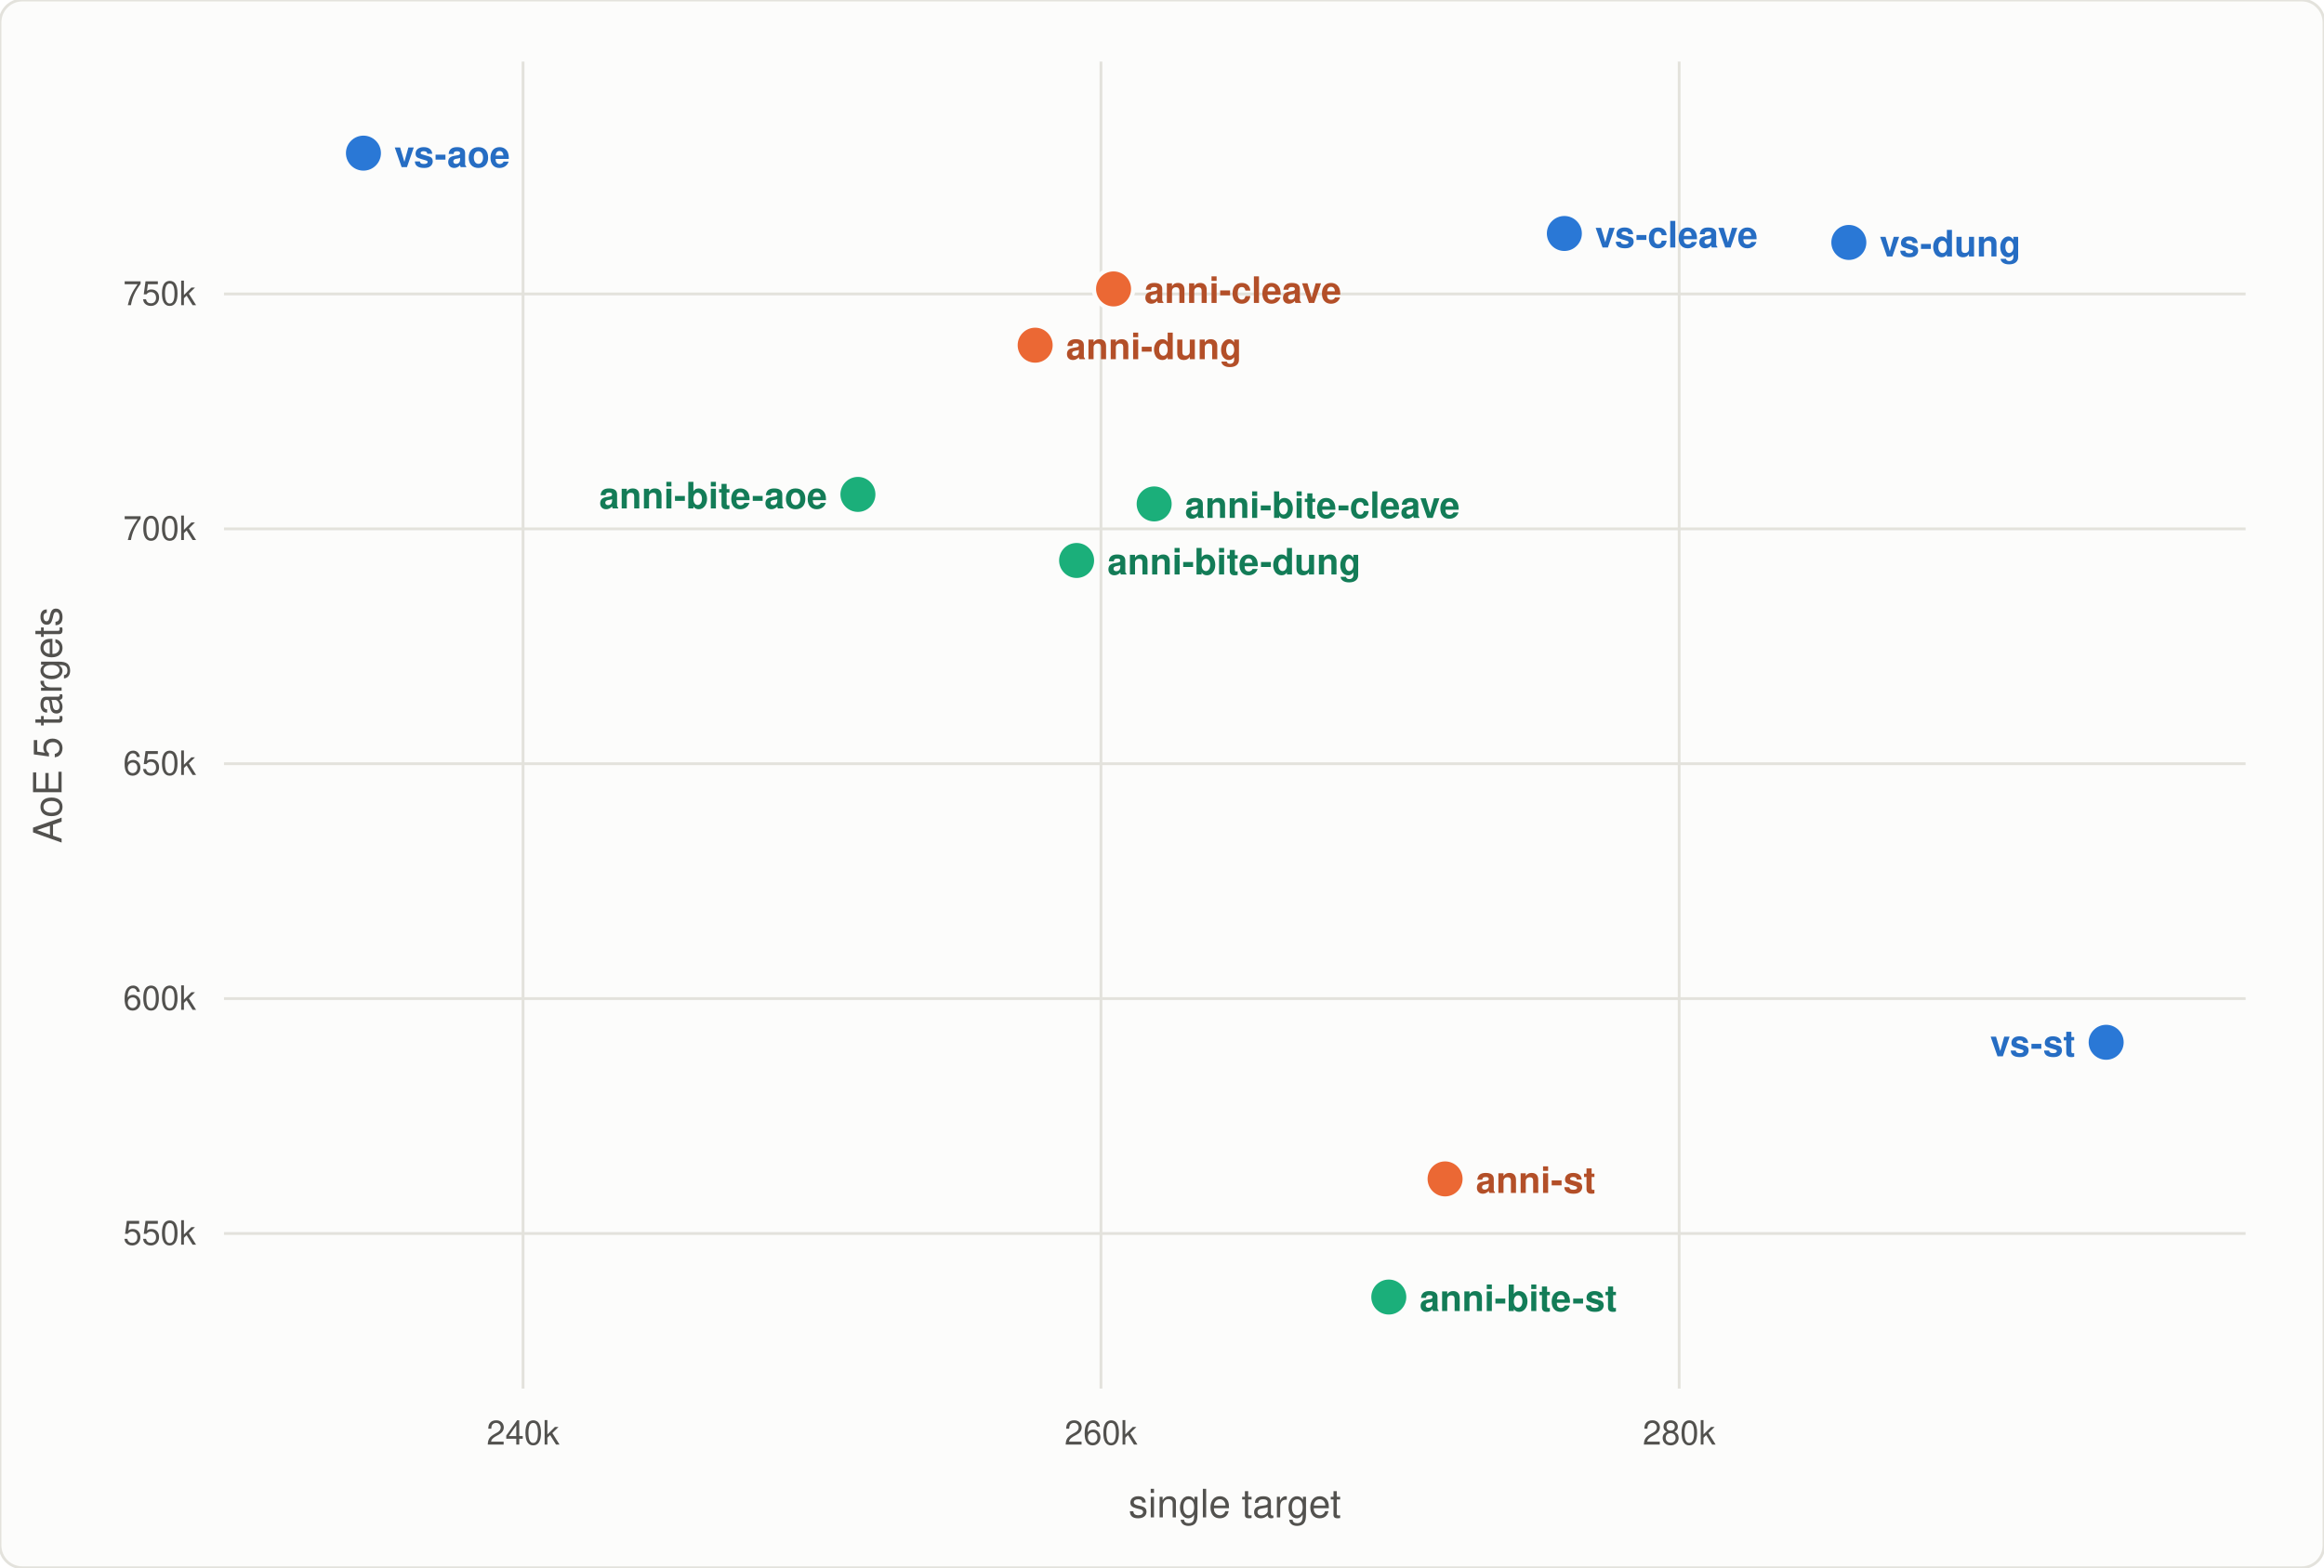
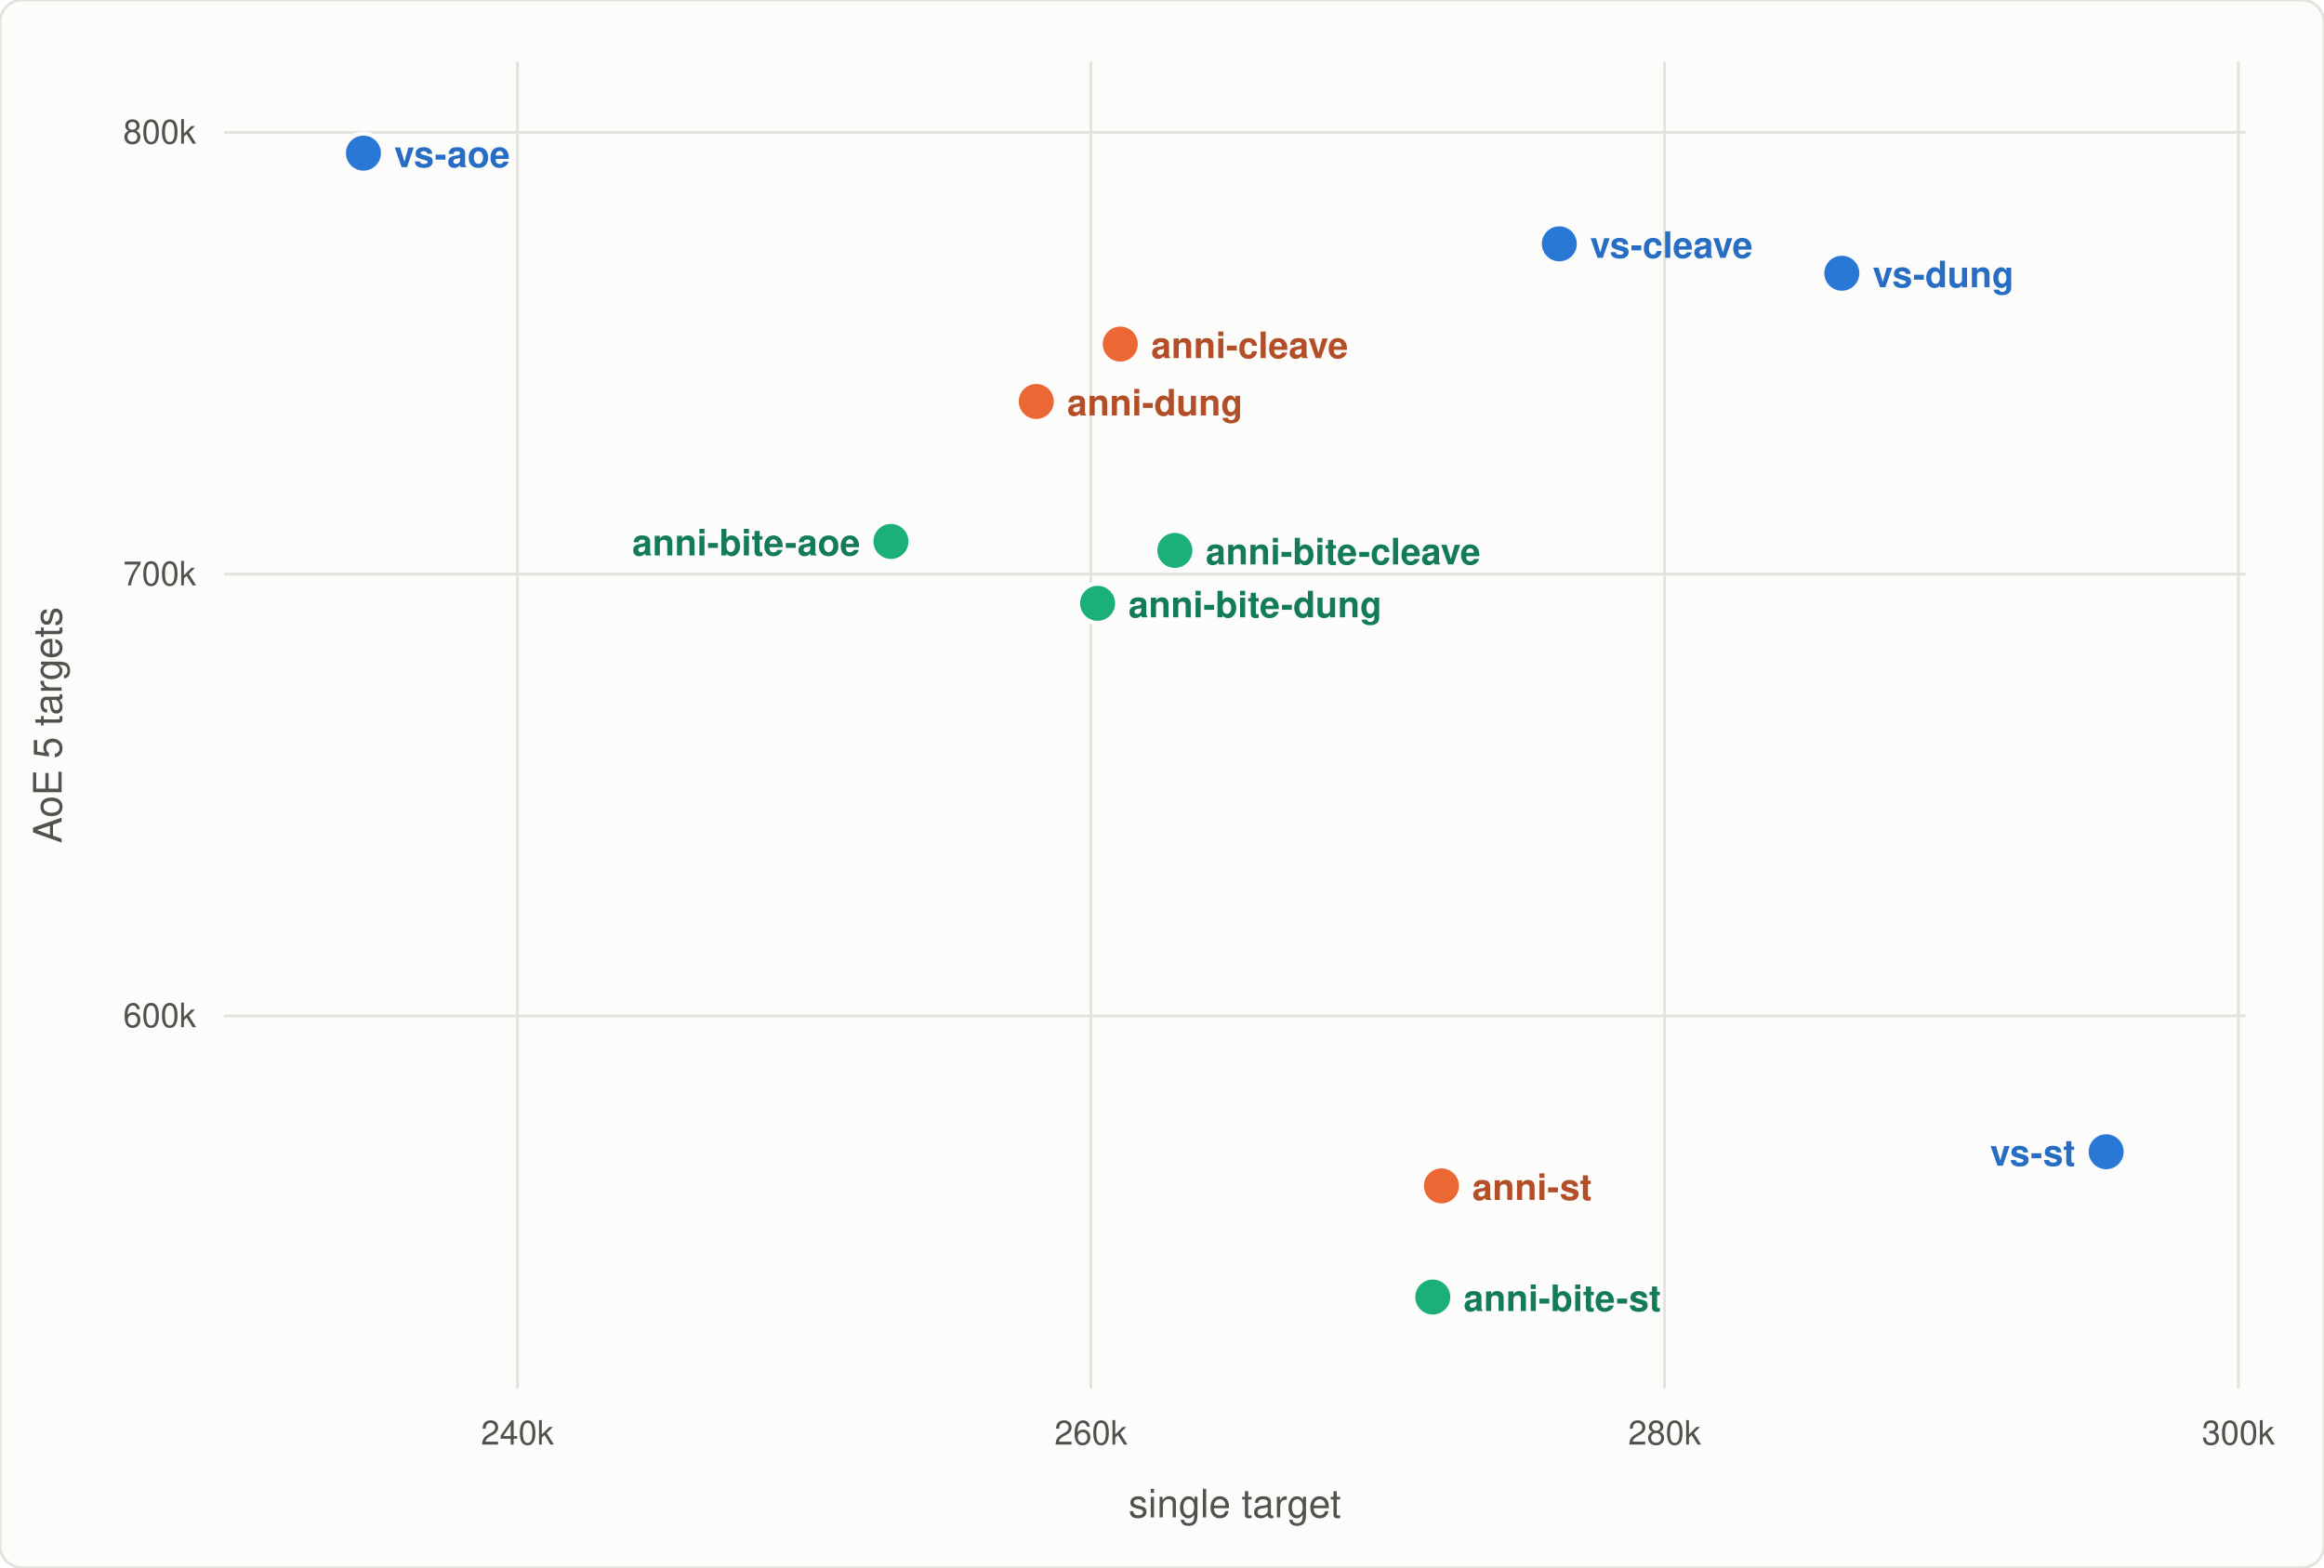
<svg xmlns="http://www.w3.org/2000/svg" viewBox="0 0 830 560" width="830" height="560" font-family="system-ui, -apple-system, Segoe UI, Helvetica, Arial, sans-serif" role="img" aria-labelledby="title desc">
  <rect width="830" height="560" rx="8" fill="#fcfcfb" stroke="#e3e2dc" />
-   <line x1="186.8" x2="186.8" y1="22" y2="496" stroke="#e3e2dc" />
-   <text x="186.8" y="516.0" font-size="12" fill="#52514e" text-anchor="middle">240k</text>
-   <line x1="393.2" x2="393.2" y1="22" y2="496" stroke="#e3e2dc" />
-   <text x="393.2" y="516.0" font-size="12" fill="#52514e" text-anchor="middle">260k</text>
-   <line x1="599.7" x2="599.7" y1="22" y2="496" stroke="#e3e2dc" />
-   <text x="599.7" y="516.0" font-size="12" fill="#52514e" text-anchor="middle">280k</text>
-   <line x1="80" x2="802" y1="440.6" y2="440.6" stroke="#e3e2dc" />
-   <text x="70.0" y="444.6" font-size="12" fill="#52514e" text-anchor="end">550k</text>
-   <line x1="80" x2="802" y1="356.7" y2="356.7" stroke="#e3e2dc" />
-   <text x="70.0" y="360.7" font-size="12" fill="#52514e" text-anchor="end">600k</text>
-   <line x1="80" x2="802" y1="272.8" y2="272.8" stroke="#e3e2dc" />
-   <text x="70.0" y="276.8" font-size="12" fill="#52514e" text-anchor="end">650k</text>
-   <line x1="80" x2="802" y1="188.9" y2="188.9" stroke="#e3e2dc" />
-   <text x="70.0" y="192.9" font-size="12" fill="#52514e" text-anchor="end">700k</text>
-   <line x1="80" x2="802" y1="105.0" y2="105.0" stroke="#e3e2dc" />
-   <text x="70.0" y="109.0" font-size="12" fill="#52514e" text-anchor="end">750k</text>
+   <line x1="184.8" x2="184.8" y1="22" y2="496" stroke="#e3e2dc" />
+   <text x="184.8" y="516.0" font-size="12" fill="#52514e" text-anchor="middle">240k</text>
+   <line x1="389.6" x2="389.6" y1="22" y2="496" stroke="#e3e2dc" />
+   <text x="389.6" y="516.0" font-size="12" fill="#52514e" text-anchor="middle">260k</text>
+   <line x1="594.5" x2="594.5" y1="22" y2="496" stroke="#e3e2dc" />
+   <text x="594.5" y="516.0" font-size="12" fill="#52514e" text-anchor="middle">280k</text>
+   <line x1="799.4" x2="799.4" y1="22" y2="496" stroke="#e3e2dc" />
+   <text x="799.4" y="516.0" font-size="12" fill="#52514e" text-anchor="middle">300k</text>
+   <line x1="80" x2="802" y1="362.9" y2="362.9" stroke="#e3e2dc" />
+   <text x="70.0" y="366.9" font-size="12" fill="#52514e" text-anchor="end">600k</text>
+   <line x1="80" x2="802" y1="205.1" y2="205.1" stroke="#e3e2dc" />
+   <text x="70.0" y="209.1" font-size="12" fill="#52514e" text-anchor="end">700k</text>
+   <line x1="80" x2="802" y1="47.3" y2="47.3" stroke="#e3e2dc" />
+   <text x="70.0" y="51.3" font-size="12" fill="#52514e" text-anchor="end">800k</text>
  <text x="441.0" y="542.0" font-size="14" fill="#52514e" text-anchor="middle">single target</text>
  <text x="22.0" y="259.0" font-size="14" fill="#52514e" text-anchor="middle" transform="rotate(-90 22 259.0)">AoE 5 targets</text>
  <g class="build">
-     <circle cx="752.2" cy="372.3" r="7" fill="#2a78d6" stroke="#fcfcfb" stroke-width="1.5" />
-     <text x="741.2" y="377.3" font-size="13" fill="#266dc3" text-anchor="end" font-weight="600">vs-st</text>
+     <circle cx="752.2" cy="411.4" r="7" fill="#2a78d6" stroke="#fcfcfb" stroke-width="1.5" />
+     <text x="741.2" y="416.4" font-size="13" fill="#266dc3" text-anchor="end" font-weight="600">vs-st</text>
  </g>
  <g class="build">
-     <circle cx="558.7" cy="83.4" r="7" fill="#2a78d6" stroke="#fcfcfb" stroke-width="1.5" />
-     <text x="569.7" y="88.4" font-size="13" fill="#266dc3" text-anchor="start" font-weight="600">vs-cleave</text>
+     <circle cx="556.9" cy="87.1" r="7" fill="#2a78d6" stroke="#fcfcfb" stroke-width="1.5" />
+     <text x="567.9" y="92.1" font-size="13" fill="#266dc3" text-anchor="start" font-weight="600">vs-cleave</text>
  </g>
  <g class="build">
    <circle cx="129.8" cy="54.7" r="7" fill="#2a78d6" stroke="#fcfcfb" stroke-width="1.5" />
    <text x="140.8" y="59.7" font-size="13" fill="#266dc3" text-anchor="start" font-weight="600">vs-aoe</text>
  </g>
  <g class="build">
-     <circle cx="660.3" cy="86.6" r="7" fill="#2a78d6" stroke="#fcfcfb" stroke-width="1.5" />
-     <text x="671.3" y="91.6" font-size="13" fill="#266dc3" text-anchor="start" font-weight="600">vs-dung</text>
+     <circle cx="657.8" cy="97.6" r="7" fill="#2a78d6" stroke="#fcfcfb" stroke-width="1.5" />
+     <text x="668.8" y="102.6" font-size="13" fill="#266dc3" text-anchor="start" font-weight="600">vs-dung</text>
  </g>
  <g class="build">
-     <circle cx="516.1" cy="421.1" r="7" fill="#eb6834" stroke="#fcfcfb" stroke-width="1.5" />
-     <text x="527.1" y="426.1" font-size="13" fill="#b34f28" text-anchor="start" font-weight="600">anni-st</text>
+     <circle cx="514.8" cy="423.6" r="7" fill="#eb6834" stroke="#fcfcfb" stroke-width="1.5" />
+     <text x="525.8" y="428.6" font-size="13" fill="#b34f28" text-anchor="start" font-weight="600">anni-st</text>
  </g>
  <g class="build">
-     <circle cx="397.7" cy="103.2" r="7" fill="#eb6834" stroke="#fcfcfb" stroke-width="1.5" />
-     <text x="408.7" y="108.2" font-size="13" fill="#b34f28" text-anchor="start" font-weight="600">anni-cleave</text>
+     <circle cx="400.1" cy="122.9" r="7" fill="#eb6834" stroke="#fcfcfb" stroke-width="1.5" />
+     <text x="411.1" y="127.9" font-size="13" fill="#b34f28" text-anchor="start" font-weight="600">anni-cleave</text>
  </g>
  <g class="build">
-     <circle cx="369.7" cy="123.3" r="7" fill="#eb6834" stroke="#fcfcfb" stroke-width="1.5" />
-     <text x="380.7" y="128.3" font-size="13" fill="#b34f28" text-anchor="start" font-weight="600">anni-dung</text>
+     <circle cx="370.1" cy="143.4" r="7" fill="#eb6834" stroke="#fcfcfb" stroke-width="1.5" />
+     <text x="381.1" y="148.4" font-size="13" fill="#b34f28" text-anchor="start" font-weight="600">anni-dung</text>
  </g>
  <g class="build">
-     <circle cx="496.0" cy="463.3" r="7" fill="#1baf7a" stroke="#fcfcfb" stroke-width="1.5" />
-     <text x="507.0" y="468.3" font-size="13" fill="#137c57" text-anchor="start" font-weight="600">anni-bite-st</text>
+     <circle cx="511.7" cy="463.3" r="7" fill="#1baf7a" stroke="#fcfcfb" stroke-width="1.5" />
+     <text x="522.7" y="468.3" font-size="13" fill="#137c57" text-anchor="start" font-weight="600">anni-bite-st</text>
  </g>
  <g class="build">
-     <circle cx="412.2" cy="180.0" r="7" fill="#1baf7a" stroke="#fcfcfb" stroke-width="1.5" />
-     <text x="423.2" y="185.0" font-size="13" fill="#137c57" text-anchor="start" font-weight="600">anni-bite-cleave</text>
+     <circle cx="419.6" cy="196.6" r="7" fill="#1baf7a" stroke="#fcfcfb" stroke-width="1.5" />
+     <text x="430.6" y="201.6" font-size="13" fill="#137c57" text-anchor="start" font-weight="600">anni-bite-cleave</text>
  </g>
  <g class="build">
-     <circle cx="306.4" cy="176.6" r="7" fill="#1baf7a" stroke="#fcfcfb" stroke-width="1.5" />
-     <text x="295.4" y="181.6" font-size="13" fill="#137c57" text-anchor="end" font-weight="600">anni-bite-aoe</text>
+     <circle cx="318.2" cy="193.4" r="7" fill="#1baf7a" stroke="#fcfcfb" stroke-width="1.5" />
+     <text x="307.2" y="198.4" font-size="13" fill="#137c57" text-anchor="end" font-weight="600">anni-bite-aoe</text>
  </g>
  <g class="build">
-     <circle cx="384.5" cy="200.2" r="7" fill="#1baf7a" stroke="#fcfcfb" stroke-width="1.5" />
-     <text x="395.5" y="205.2" font-size="13" fill="#137c57" text-anchor="start" font-weight="600">anni-bite-dung</text>
+     <circle cx="392.0" cy="215.5" r="7" fill="#1baf7a" stroke="#fcfcfb" stroke-width="1.5" />
+     <text x="403.0" y="220.5" font-size="13" fill="#137c57" text-anchor="start" font-weight="600">anni-bite-dung</text>
  </g>
</svg>
